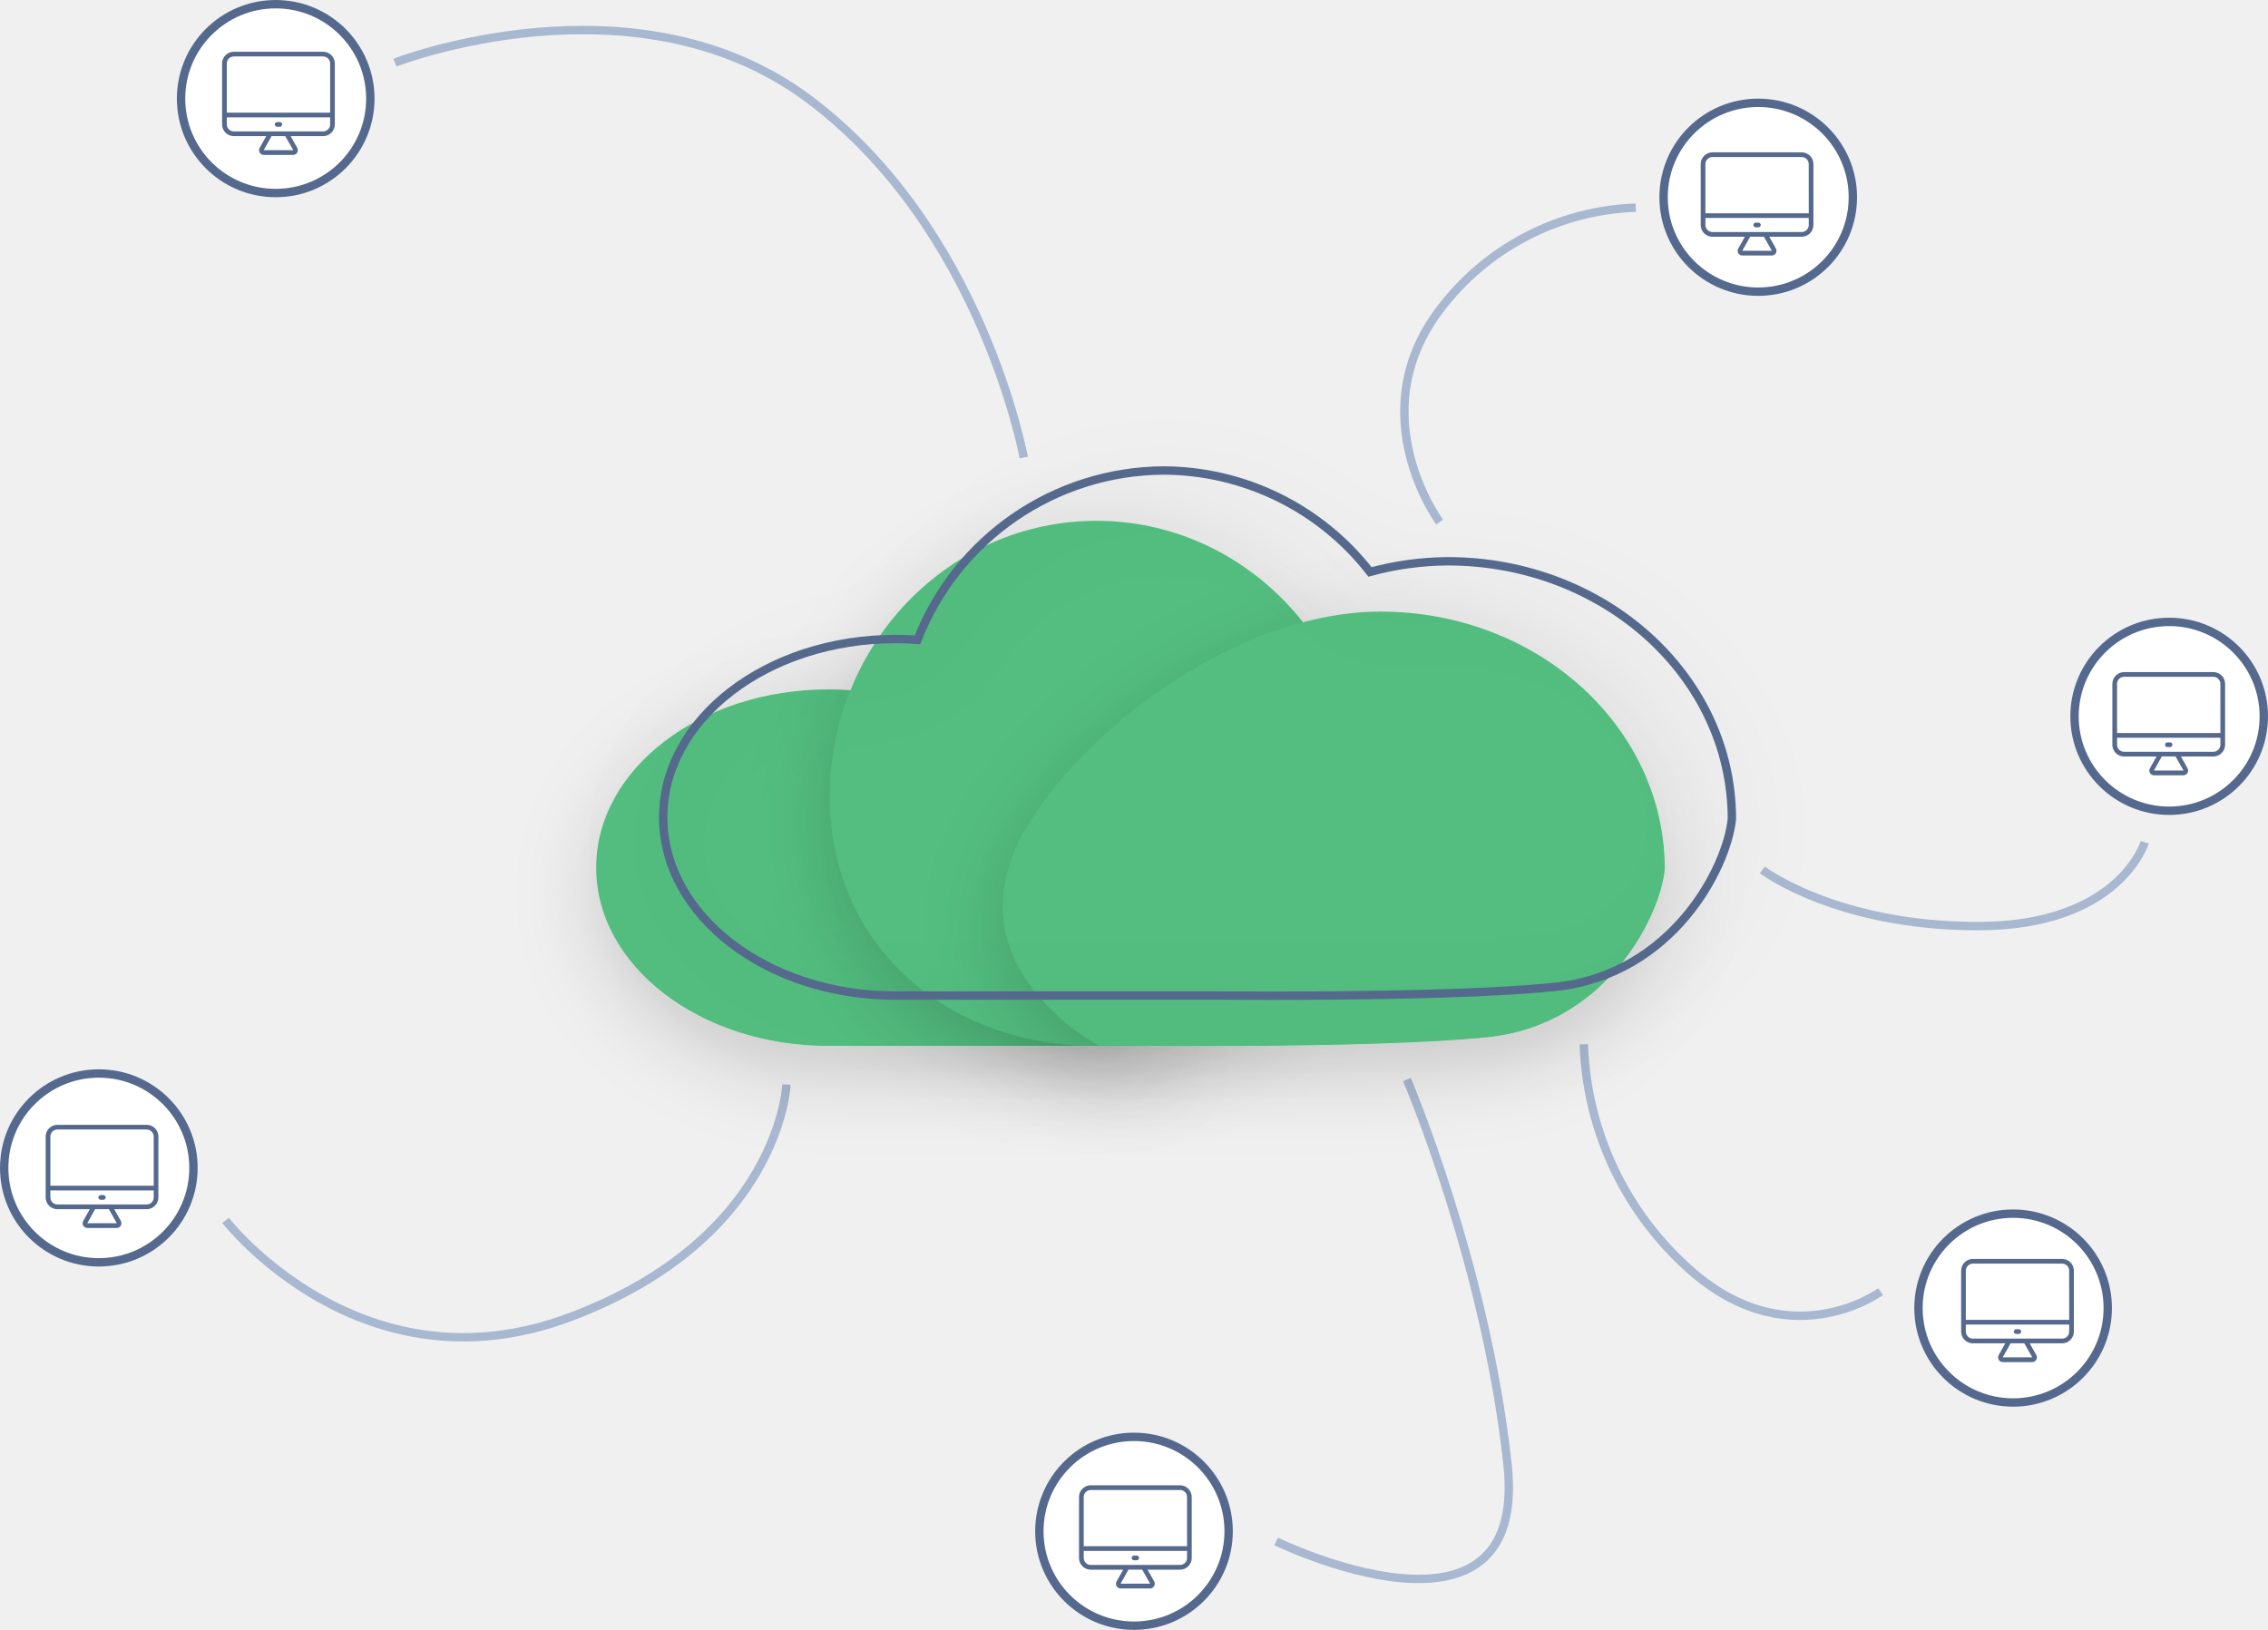
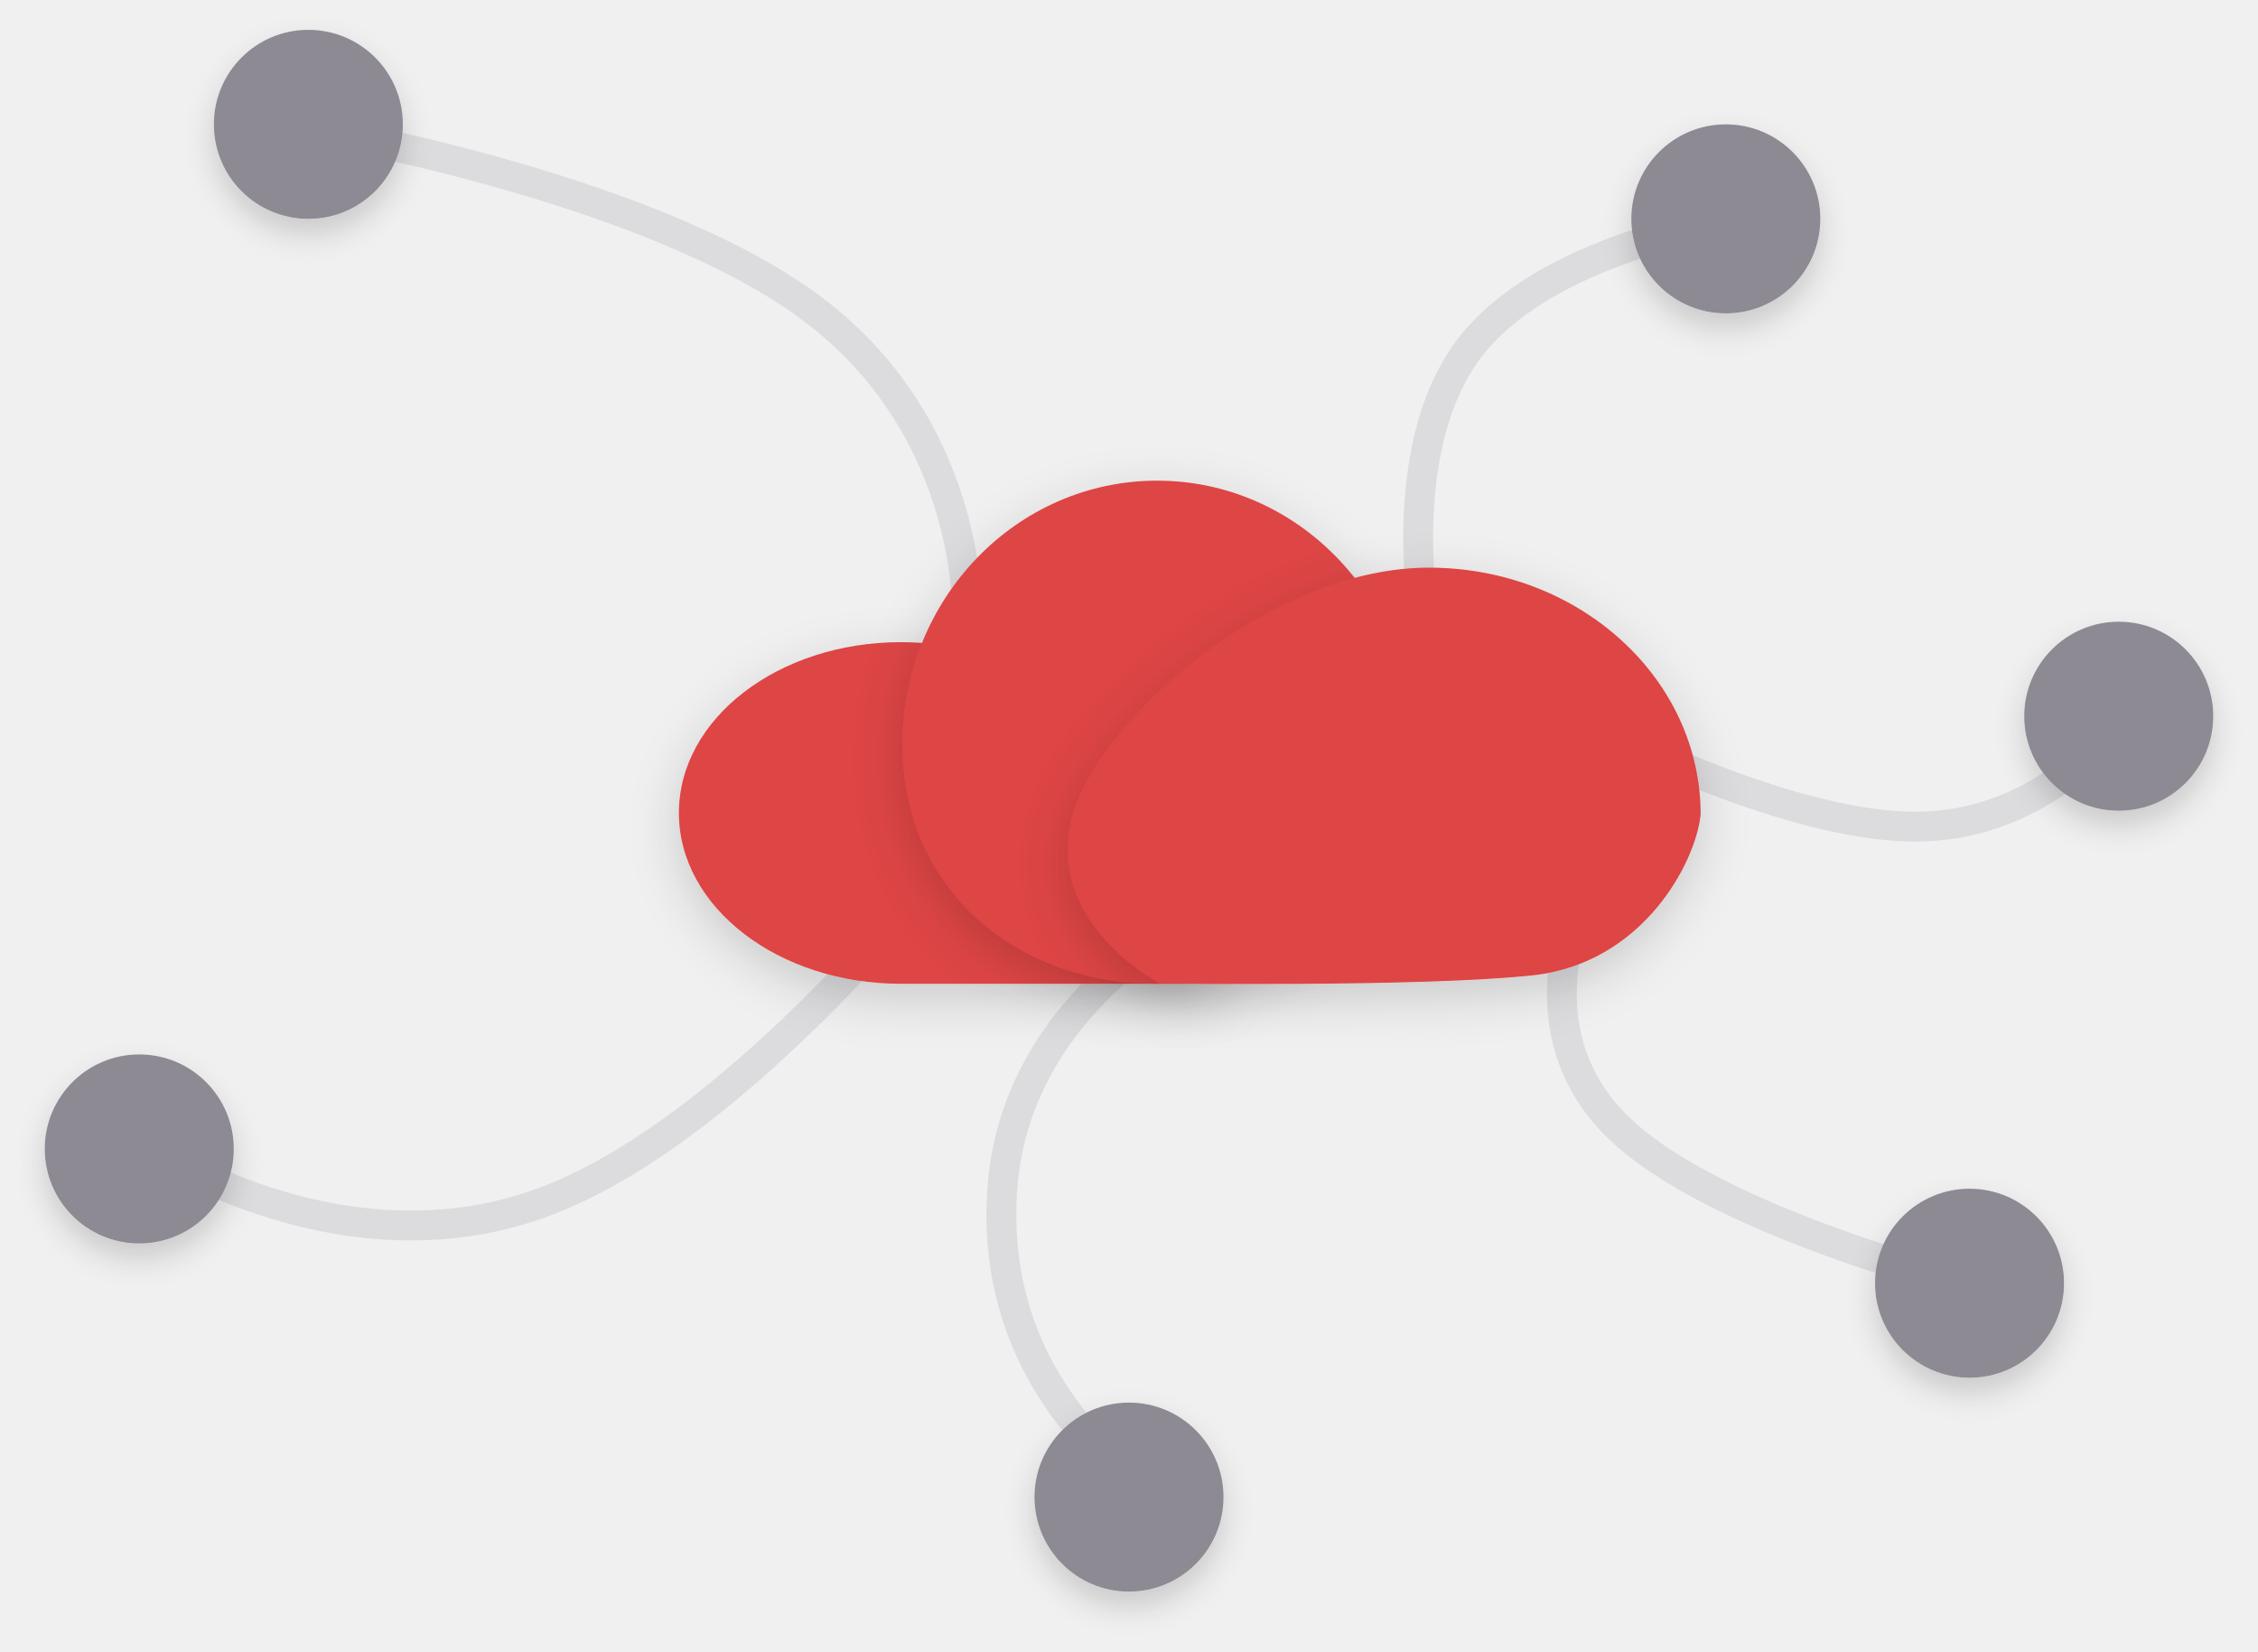
- <svg xmlns="http://www.w3.org/2000/svg" viewBox="3812.5 5491.528 270.5 194.423">
+ <svg xmlns="http://www.w3.org/2000/svg" viewBox="11171 7144 454 332">
  <defs>
-     <style>.cls-1,.cls-5,.cls-7{fill:none}.cls-1{stroke:#a8b8d0}.cls-2{fill:#fff}.cls-2,.cls-5{stroke:#54698d}.cls-3{fill:#52be7f}.cls-4{fill:#54698d}.cls-6{stroke:none}.cls-8{filter:url(#Union_2)}.cls-9{filter:url(#Path_36)}.cls-10{filter:url(#Path_35)}.cls-11{filter:url(#Path_34)}</style>
-     <filter id="Path_34" x="3868.603" y="5561.758" width="99.113" height="72.53" filterUnits="userSpaceOnUse">
+     <style>.clc-1{fill:rgba(0,0,0,0);stroke:#dcdbde;stroke-width:6px}.clc-2{fill:#8d8a94}.clc-3{fill:#de4444}.clc-4{filter:url(#Path_36)}.clc-5{filter:url(#Path_35)}.clc-6{filter:url(#Path_34)}.clc-7{filter:url(#Ellipse_16)}.clc-8{filter:url(#Ellipse_20)}.clc-9{filter:url(#Ellipse_21)}.clc-10{filter:url(#Ellipse_19)}.clc-11{filter:url(#Ellipse_18)}.clc-12{filter:url(#Ellipse_15)}</style>
+     <filter id="Ellipse_15" x="11490" y="7163" width="56" height="56" filterUnits="userSpaceOnUse">
      <feOffset dy="3" />
-       <feGaussianBlur stdDeviation="5" result="blur" />
+       <feGaussianBlur stdDeviation="3" result="blur" />
      <feFlood flood-opacity=".161" />
      <feComposite operator="in" in2="blur" />
      <feComposite in="SourceGraphic" />
    </filter>
-     <filter id="Path_35" x="3896.496" y="5541.653" width="93.535" height="92.635" filterUnits="userSpaceOnUse">
+     <filter id="Ellipse_18" x="11205" y="7144" width="56" height="56" filterUnits="userSpaceOnUse">
      <feOffset dy="3" />
-       <feGaussianBlur stdDeviation="5" result="blur-2" />
+       <feGaussianBlur stdDeviation="3" result="blur-2" />
      <feFlood flood-opacity=".161" />
      <feComposite operator="in" in2="blur-2" />
      <feComposite in="SourceGraphic" />
    </filter>
-     <filter id="Path_36" x="3917.113" y="5552.479" width="108.946" height="81.826" filterUnits="userSpaceOnUse">
+     <filter id="Ellipse_19" x="11370" y="7420" width="56" height="56" filterUnits="userSpaceOnUse">
      <feOffset dy="3" />
-       <feGaussianBlur stdDeviation="5" result="blur-3" />
+       <feGaussianBlur stdDeviation="3" result="blur-3" />
      <feFlood flood-opacity=".161" />
      <feComposite operator="in" in2="blur-3" />
      <feComposite in="SourceGraphic" />
    </filter>
-     <filter id="Union_2" x="3876.103" y="5535.152" width="158.457" height="93.652" filterUnits="userSpaceOnUse">
+     <filter id="Ellipse_21" x="11539" y="7377" width="56" height="56" filterUnits="userSpaceOnUse">
      <feOffset dy="3" />
-       <feGaussianBlur stdDeviation="5" result="blur-4" />
+       <feGaussianBlur stdDeviation="3" result="blur-4" />
      <feFlood flood-opacity=".161" />
      <feComposite operator="in" in2="blur-4" />
      <feComposite in="SourceGraphic" />
    </filter>
+     <filter id="Ellipse_20" x="11569" y="7263" width="56" height="56" filterUnits="userSpaceOnUse">
+       <feOffset dy="3" />
+       <feGaussianBlur stdDeviation="3" result="blur-5" />
+       <feFlood flood-opacity=".161" />
+       <feComposite operator="in" in2="blur-5" />
+       <feComposite in="SourceGraphic" />
+     </filter>
+     <filter id="Ellipse_16" x="11171" y="7350" width="56" height="56" filterUnits="userSpaceOnUse">
+       <feOffset dy="3" />
+       <feGaussianBlur stdDeviation="3" result="blur-6" />
+       <feFlood flood-opacity=".161" />
+       <feComposite operator="in" in2="blur-6" />
+       <feComposite in="SourceGraphic" />
+     </filter>
+     <filter id="Path_34" x="11292.5" y="7261.113" width="141.399" height="98.688" filterUnits="userSpaceOnUse">
+       <feOffset dy="3" />
+       <feGaussianBlur stdDeviation="5" result="blur-7" />
+       <feFlood flood-opacity=".161" />
+       <feComposite operator="in" in2="blur-7" />
+       <feComposite in="SourceGraphic" />
+     </filter>
+     <filter id="Path_35" x="11337.459" y="7228.643" width="132.407" height="131.158" filterUnits="userSpaceOnUse">
+       <feOffset dy="3" />
+       <feGaussianBlur stdDeviation="5" result="blur-8" />
+       <feFlood flood-opacity=".161" />
+       <feComposite operator="in" in2="blur-8" />
+       <feComposite in="SourceGraphic" />
+     </filter>
+     <filter id="Path_36" x="11370.691" y="7246.127" width="157.248" height="113.701" filterUnits="userSpaceOnUse">
+       <feOffset dy="3" />
+       <feGaussianBlur stdDeviation="5" result="blur-9" />
+       <feFlood flood-opacity=".161" />
+       <feComposite operator="in" in2="blur-9" />
+       <feComposite in="SourceGraphic" />
+     </filter>
  </defs>
-   <g id="Group_245" data-name="Group 245" transform="translate(2960 3940)">
-     <path id="Path_91" data-name="Path 91" class="cls-1" d="M-29.7-42.526s28.578-11.149 49.3 4.3 25.7 42.8 25.7 42.8" transform="translate(929.299 1601.526)" />
-     <path id="Path_86" data-name="Path 86" class="cls-1" d="M22.421.934a30.557 30.557 0 0 0-23.4 12.2c-9.461 12.538 0 25.3 0 25.3" transform="translate(1025.179 1575.366)" />
-     <path id="Path_87" data-name="Path 87" class="cls-1" d="M64.4 14.715s-2.994 10-19.9 10-25.7-6.7-25.7-6.7" transform="translate(1043.897 1637.285)" />
-     <path id="Path_88" data-name="Path 88" class="cls-1" d="M31.586 44.787s-11.347 8.365-23.6-3.4a37.558 37.558 0 0 1-11.8-26.1" transform="translate(1045.214 1660.813)" />
-     <path id="Path_89" data-name="Path 89" class="cls-1" d="M-60.166 73.586s30.192 14.7 27.6-9.2-12-45.9-12-45.9" transform="translate(1064.866 1661.813)" />
-     <path id="Path_90" data-name="Path 90" class="cls-1" d="M12.941 43.716s16.229 20.943 41.2 11.5 25.7-27.7 25.7-27.7" transform="translate(866.459 1653.384)" />
-     <g id="Group_87" data-name="Group 87" transform="translate(852.5 1551.528)">
-       <g id="Ellipse_15" data-name="Ellipse 15" class="cls-2" transform="translate(197.912 11.764)">
-         <ellipse class="cls-6" cx="11.788" cy="11.764" rx="11.788" ry="11.764" />
-         <ellipse class="cls-7" cx="11.788" cy="11.764" rx="11.288" ry="11.264" />
+   <g id="Group_88" data-name="Group 88" transform="translate(10133 43)">
+     <path id="Path_91" data-name="Path 91" class="clc-1" d="M-44.6-37.8S24.3-26.45 57.7-1.5 89 62 89 62" transform="translate(1143.5 7164.5)" />
+     <path id="Path_86" data-name="Path 86" class="clc-1" d="M61 0S24.05 5.45 8.8 25.7 0 81 0 81" transform="translate(1324.5 7145.5)" />
+     <path id="Path_87" data-name="Path 87" class="clc-1" d="M109 0S94.75 21.7 67.5 21.7 0 0 0 0" transform="translate(1355.5 7245.5)" />
+     <path id="Path_88" data-name="Path 88" class="clc-1" d="M79 76S27.75 63.3 8 44.3 0 0 0 0" transform="translate(1355.5 7283.5)" />
+     <path id="Path_89" data-name="Path 89" class="clc-1" d="M-17.1 113.3s-28-19-24.8-57.6S0 0 0 0" transform="translate(1281.5 7283.5)" />
+     <path id="Path_90" data-name="Path 90" class="clc-1" d="M0 61s38.05 25.25 78.3 10S161 0 161 0" transform="translate(1069.5 7271.5)" />
+     <g id="Group_87" data-name="Group 87">
+       <g class="clc-12" transform="translate(-10133 -43)">
+         <circle id="Ellipse_15-2" data-name="Ellipse 15" class="clc-2" cx="19" cy="19" r="19" transform="translate(11499 7169)" />
      </g>
-       <g id="Ellipse_18" data-name="Ellipse 18" class="cls-2" transform="translate(21.094)">
-         <ellipse class="cls-6" cx="11.788" cy="11.764" rx="11.788" ry="11.764" />
-         <ellipse class="cls-7" cx="11.788" cy="11.764" rx="11.288" ry="11.264" />
+       <g class="clc-11" transform="translate(-10133 -43)">
+         <circle id="Ellipse_18-2" data-name="Ellipse 18" class="clc-2" cx="19" cy="19" r="19" transform="translate(11214 7150)" />
      </g>
-       <g id="Ellipse_19" data-name="Ellipse 19" class="cls-2" transform="translate(123.462 170.894)">
-         <ellipse class="cls-6" cx="11.788" cy="11.764" rx="11.788" ry="11.764" />
-         <ellipse class="cls-7" cx="11.788" cy="11.764" rx="11.288" ry="11.264" />
+       <g class="clc-10" transform="translate(-10133 -43)">
+         <circle id="Ellipse_19-2" data-name="Ellipse 19" class="clc-2" cx="19" cy="19" r="19" transform="translate(11379 7426)" />
      </g>
-       <g id="Ellipse_21" data-name="Ellipse 21" class="cls-2" transform="translate(228.312 144.269)">
-         <ellipse class="cls-6" cx="11.788" cy="11.764" rx="11.788" ry="11.764" />
-         <ellipse class="cls-7" cx="11.788" cy="11.764" rx="11.288" ry="11.264" />
+       <g class="clc-9" transform="translate(-10133 -43)">
+         <circle id="Ellipse_21-2" data-name="Ellipse 21" class="clc-2" cx="19" cy="19" r="19" transform="translate(11548 7383)" />
      </g>
-       <g id="Ellipse_20" data-name="Ellipse 20" class="cls-2" transform="translate(246.924 73.683)">
-         <ellipse class="cls-6" cx="11.788" cy="11.764" rx="11.788" ry="11.764" />
-         <ellipse class="cls-7" cx="11.788" cy="11.764" rx="11.288" ry="11.264" />
+       <g class="clc-8" transform="translate(-10133 -43)">
+         <circle id="Ellipse_20-2" data-name="Ellipse 20" class="clc-2" cx="19" cy="19" r="19" transform="translate(11578 7269)" />
      </g>
-       <g id="Ellipse_16" data-name="Ellipse 16" class="cls-2" transform="translate(0 127.551)">
-         <ellipse class="cls-6" cx="11.788" cy="11.764" rx="11.788" ry="11.764" />
-         <ellipse class="cls-7" cx="11.788" cy="11.764" rx="11.288" ry="11.264" />
+       <g class="clc-7" transform="translate(-10133 -43)">
+         <circle id="Ellipse_16-2" data-name="Ellipse 16" class="clc-2" cx="19" cy="19" r="19" transform="translate(11180 7356)" />
      </g>
    </g>
-     <g id="Symbol_1" data-name="Symbol 1">
-       <g class="cls-11" transform="translate(-2959.997 -3939.997)">
-         <path id="Path_34-2" data-name="Path 34" class="cls-3" d="M28.2.5c15.3 0 27.7 9.521 27.7 21.265 0 9.243 13.714 21.265 13.714 21.265H28.2C12.9 43.03.5 33.509.5 21.765S12.9.5 28.2.5z" transform="translate(3883.1 5573.26)" />
+     <g id="Symbol_1_1" data-name="Symbol 1 – 1">
+       <g class="clc-6" transform="translate(-10133 -43)">
+         <path id="Path_34-2" data-name="Path 34" class="clc-3" d="M45.147.5C69.8.5 89.794 15.876 89.794 34.844c0 14.927 22.1 34.344 22.1 34.344H45.147C20.489 69.188.5 53.811.5 34.844S20.489.5 45.147.5z" transform="translate(11307 7272.61)" />
      </g>
-       <g class="cls-10" transform="translate(-2959.997 -3939.997)">
-         <path id="Path_35-2" data-name="Path 35" class="cls-3" d="M32.267.5c17.545 0 31.768 14.693 31.768 32.817S49.812 63.135 32.267 63.135.5 51.441.5 33.317 14.723.5 32.267.5z" transform="translate(3911 5553.15)" />
+       <g class="clc-5" transform="translate(-10133 -43)">
+         <path id="Path_35-2" data-name="Path 35" class="clc-3" d="M51.7.5c28.279 0 51.2 23.729 51.2 53s-22.925 48.158-51.2 48.158S.5 82.771.5 53.5 23.425.5 51.7.5z" transform="translate(11351.96 7240.14)" />
      </g>
-       <g class="cls-9" transform="translate(-2959.997 -3939.997)">
-         <path id="Path_36-2" data-name="Path 36" class="cls-3" d="M25.66.5c18.721 0 33.9 13.762 33.9 30.738-.582 5.839-7.1 18.532-20.994 20.018s-46.466.991-46.466.991-16.317-8.421-10.051-23.281C-12.93 17.387 6.939.5 25.66.5z" transform="translate(3951.5 5563.98)" />
+       <g class="clc-4" transform="translate(-10133 -43)">
+         <path id="Path_36-2" data-name="Path 36" class="clc-3" d="M53.222.5C83.4.5 107.86 22.726 107.86 50.143c-.939 9.43-11.439 29.93-33.839 32.33s-74.9 1.6-74.9 1.6-26.3-13.6-16.2-37.6C-8.979 27.773 23.046.5 53.222.5z" transform="translate(11405.08 7257.63)" />
      </g>
-     </g>
-     <g id="imac" transform="translate(878.989 1557.7)">
-       <g id="Group_187" data-name="Group 187">
-         <g id="Group_186" data-name="Group 186">
-           <path id="Path_209" data-name="Path 209" class="cls-4" d="M12.044 16H1.4A1.4 1.4 0 0 0 0 17.4v7.268a1.4 1.4 0 0 0 1.4 1.4h3.866l-.784 1.4a.568.568 0 0 0 0 .559.56.56 0 0 0 .476.28h3.529a.56.56 0 0 0 .476-.28.568.568 0 0 0 0-.559l-.784-1.4h3.865a1.4 1.4 0 0 0 1.4-1.4V17.4a1.4 1.4 0 0 0-1.4-1.4zM8.487 27.741H4.958l.942-1.678h1.635zm4.4-3.075a.842.842 0 0 1-.84.839H1.4a.842.842 0 0 1-.84-.839v-.839h12.324zm0-1.4H.56V17.4a.842.842 0 0 1 .84-.839h10.644a.842.842 0 0 1 .84.839z" transform="translate(0 -16)" />
-           <path id="Path_210" data-name="Path 210" class="cls-4" d="M180.28 256.559h.28a.28.28 0 1 0 0-.559h-.28a.28.28 0 1 0 0 .559z" transform="translate(-173.698 -247.614)" />
-         </g>
-       </g>
-     </g>
-     <g id="imac-2" data-name="imac" transform="translate(857.947 1685.7)">
-       <g id="Group_187-2" data-name="Group 187">
-         <g id="Group_186-2" data-name="Group 186">
-           <path id="Path_209-2" data-name="Path 209" class="cls-4" d="M12.044 16H1.4A1.4 1.4 0 0 0 0 17.4v7.268a1.4 1.4 0 0 0 1.4 1.4h3.866l-.784 1.4a.568.568 0 0 0 0 .559.56.56 0 0 0 .476.28h3.529a.56.56 0 0 0 .476-.28.568.568 0 0 0 0-.559l-.784-1.4h3.865a1.4 1.4 0 0 0 1.4-1.4V17.4a1.4 1.4 0 0 0-1.4-1.4zM8.487 27.741H4.958l.942-1.678h1.635zm4.4-3.075a.842.842 0 0 1-.84.839H1.4a.842.842 0 0 1-.84-.839v-.839h12.324zm0-1.4H.56V17.4a.842.842 0 0 1 .84-.839h10.644a.842.842 0 0 1 .84.839z" transform="translate(0 -16)" />
-           <path id="Path_210-2" data-name="Path 210" class="cls-4" d="M180.28 256.559h.28a.28.28 0 1 0 0-.559h-.28a.28.28 0 1 0 0 .559z" transform="translate(-173.698 -247.614)" />
-         </g>
-       </g>
-     </g>
-     <g id="imac-3" data-name="imac" transform="translate(981.192 1728.7)">
-       <g id="Group_187-3" data-name="Group 187">
-         <g id="Group_186-3" data-name="Group 186">
-           <path id="Path_209-3" data-name="Path 209" class="cls-4" d="M12.044 16H1.4A1.4 1.4 0 0 0 0 17.4v7.268a1.4 1.4 0 0 0 1.4 1.4h3.866l-.784 1.4a.568.568 0 0 0 0 .559.56.56 0 0 0 .476.28h3.529a.56.56 0 0 0 .476-.28.568.568 0 0 0 0-.559l-.784-1.4h3.865a1.4 1.4 0 0 0 1.4-1.4V17.4a1.4 1.4 0 0 0-1.4-1.4zM8.487 27.741H4.958l.942-1.678h1.635zm4.4-3.075a.842.842 0 0 1-.84.839H1.4a.842.842 0 0 1-.84-.839v-.839h12.324zm0-1.4H.56V17.4a.842.842 0 0 1 .84-.839h10.644a.842.842 0 0 1 .84.839z" transform="translate(0 -16)" />
-           <path id="Path_210-3" data-name="Path 210" class="cls-4" d="M180.28 256.559h.28a.28.28 0 1 0 0-.559h-.28a.28.28 0 1 0 0 .559z" transform="translate(-173.698 -247.614)" />
-         </g>
-       </g>
-     </g>
-     <g id="imac-4" data-name="imac" transform="translate(1086.401 1701.7)">
-       <g id="Group_187-4" data-name="Group 187">
-         <g id="Group_186-4" data-name="Group 186">
-           <path id="Path_209-4" data-name="Path 209" class="cls-4" d="M12.044 16H1.4A1.4 1.4 0 0 0 0 17.4v7.268a1.4 1.4 0 0 0 1.4 1.4h3.866l-.784 1.4a.568.568 0 0 0 0 .559.56.56 0 0 0 .476.28h3.529a.56.56 0 0 0 .476-.28.568.568 0 0 0 0-.559l-.784-1.4h3.865a1.4 1.4 0 0 0 1.4-1.4V17.4a1.4 1.4 0 0 0-1.4-1.4zM8.487 27.741H4.958l.942-1.678h1.635zm4.4-3.075a.842.842 0 0 1-.84.839H1.4a.842.842 0 0 1-.84-.839v-.839h12.324zm0-1.4H.56V17.4a.842.842 0 0 1 .84-.839h10.644a.842.842 0 0 1 .84.839z" transform="translate(0 -16)" />
-           <path id="Path_210-4" data-name="Path 210" class="cls-4" d="M180.28 256.559h.28a.28.28 0 1 0 0-.559h-.28a.28.28 0 1 0 0 .559z" transform="translate(-173.698 -247.614)" />
-         </g>
-       </g>
-     </g>
-     <g id="imac-5" data-name="imac" transform="translate(1104.437 1631.7)">
-       <g id="Group_187-5" data-name="Group 187">
-         <g id="Group_186-5" data-name="Group 186">
-           <path id="Path_209-5" data-name="Path 209" class="cls-4" d="M12.044 16H1.4A1.4 1.4 0 0 0 0 17.4v7.268a1.4 1.4 0 0 0 1.4 1.4h3.866l-.784 1.4a.568.568 0 0 0 0 .559.56.56 0 0 0 .476.28h3.529a.56.56 0 0 0 .476-.28.568.568 0 0 0 0-.559l-.784-1.4h3.865a1.4 1.4 0 0 0 1.4-1.4V17.4a1.4 1.4 0 0 0-1.4-1.4zM8.487 27.741H4.958l.942-1.678h1.635zm4.4-3.075a.842.842 0 0 1-.84.839H1.4a.842.842 0 0 1-.84-.839v-.839h12.324zm0-1.4H.56V17.4a.842.842 0 0 1 .84-.839h10.644a.842.842 0 0 1 .84.839z" transform="translate(0 -16)" />
-           <path id="Path_210-5" data-name="Path 210" class="cls-4" d="M180.28 256.559h.28a.28.28 0 1 0 0-.559h-.28a.28.28 0 1 0 0 .559z" transform="translate(-173.698 -247.614)" />
-         </g>
-       </g>
-     </g>
-     <g id="imac-6" data-name="imac" transform="translate(1055.34 1569.7)">
-       <g id="Group_187-6" data-name="Group 187">
-         <g id="Group_186-6" data-name="Group 186">
-           <path id="Path_209-6" data-name="Path 209" class="cls-4" d="M12.044 16H1.4A1.4 1.4 0 0 0 0 17.4v7.268a1.4 1.4 0 0 0 1.4 1.4h3.866l-.784 1.4a.568.568 0 0 0 0 .559.56.56 0 0 0 .476.28h3.529a.56.56 0 0 0 .476-.28.568.568 0 0 0 0-.559l-.784-1.4h3.865a1.4 1.4 0 0 0 1.4-1.4V17.4a1.4 1.4 0 0 0-1.4-1.4zM8.487 27.741H4.958l.942-1.678h1.635zm4.4-3.075a.842.842 0 0 1-.84.839H1.4a.842.842 0 0 1-.84-.839v-.839h12.324zm0-1.4H.56V17.4a.842.842 0 0 1 .84-.839h10.644a.842.842 0 0 1 .84.839z" transform="translate(0 -16)" />
-           <path id="Path_210-6" data-name="Path 210" class="cls-4" d="M180.28 256.559h.28a.28.28 0 1 0 0-.559h-.28a.28.28 0 1 0 0 .559z" transform="translate(-173.698 -247.614)" />
-         </g>
-       </g>
-     </g>
-     <g class="cls-8" transform="translate(-2960 -3940)">
-       <path id="Union_2-2" data-name="Union 2" class="cls-5" d="M4593.619-5472.364H4554.7c-15.3 0-27.7-9.521-27.7-21.266s12.4-21.265 27.7-21.265q1.329 0 2.626.095a31.689 31.689 0 0 1 29.336-20.2 31.325 31.325 0 0 1 24.636 12.1 36.171 36.171 0 0 1 9.261-1.271c18.721 0 33.9 13.762 33.9 30.738-.583 5.838-7.1 18.531-20.994 20.017-8.344.893-23.423 1.071-34.139 1.071-2.097-.003-4.026-.009-5.707-.019z" transform="translate(-635.4 11082.65)" />
    </g>
  </g>
</svg>
